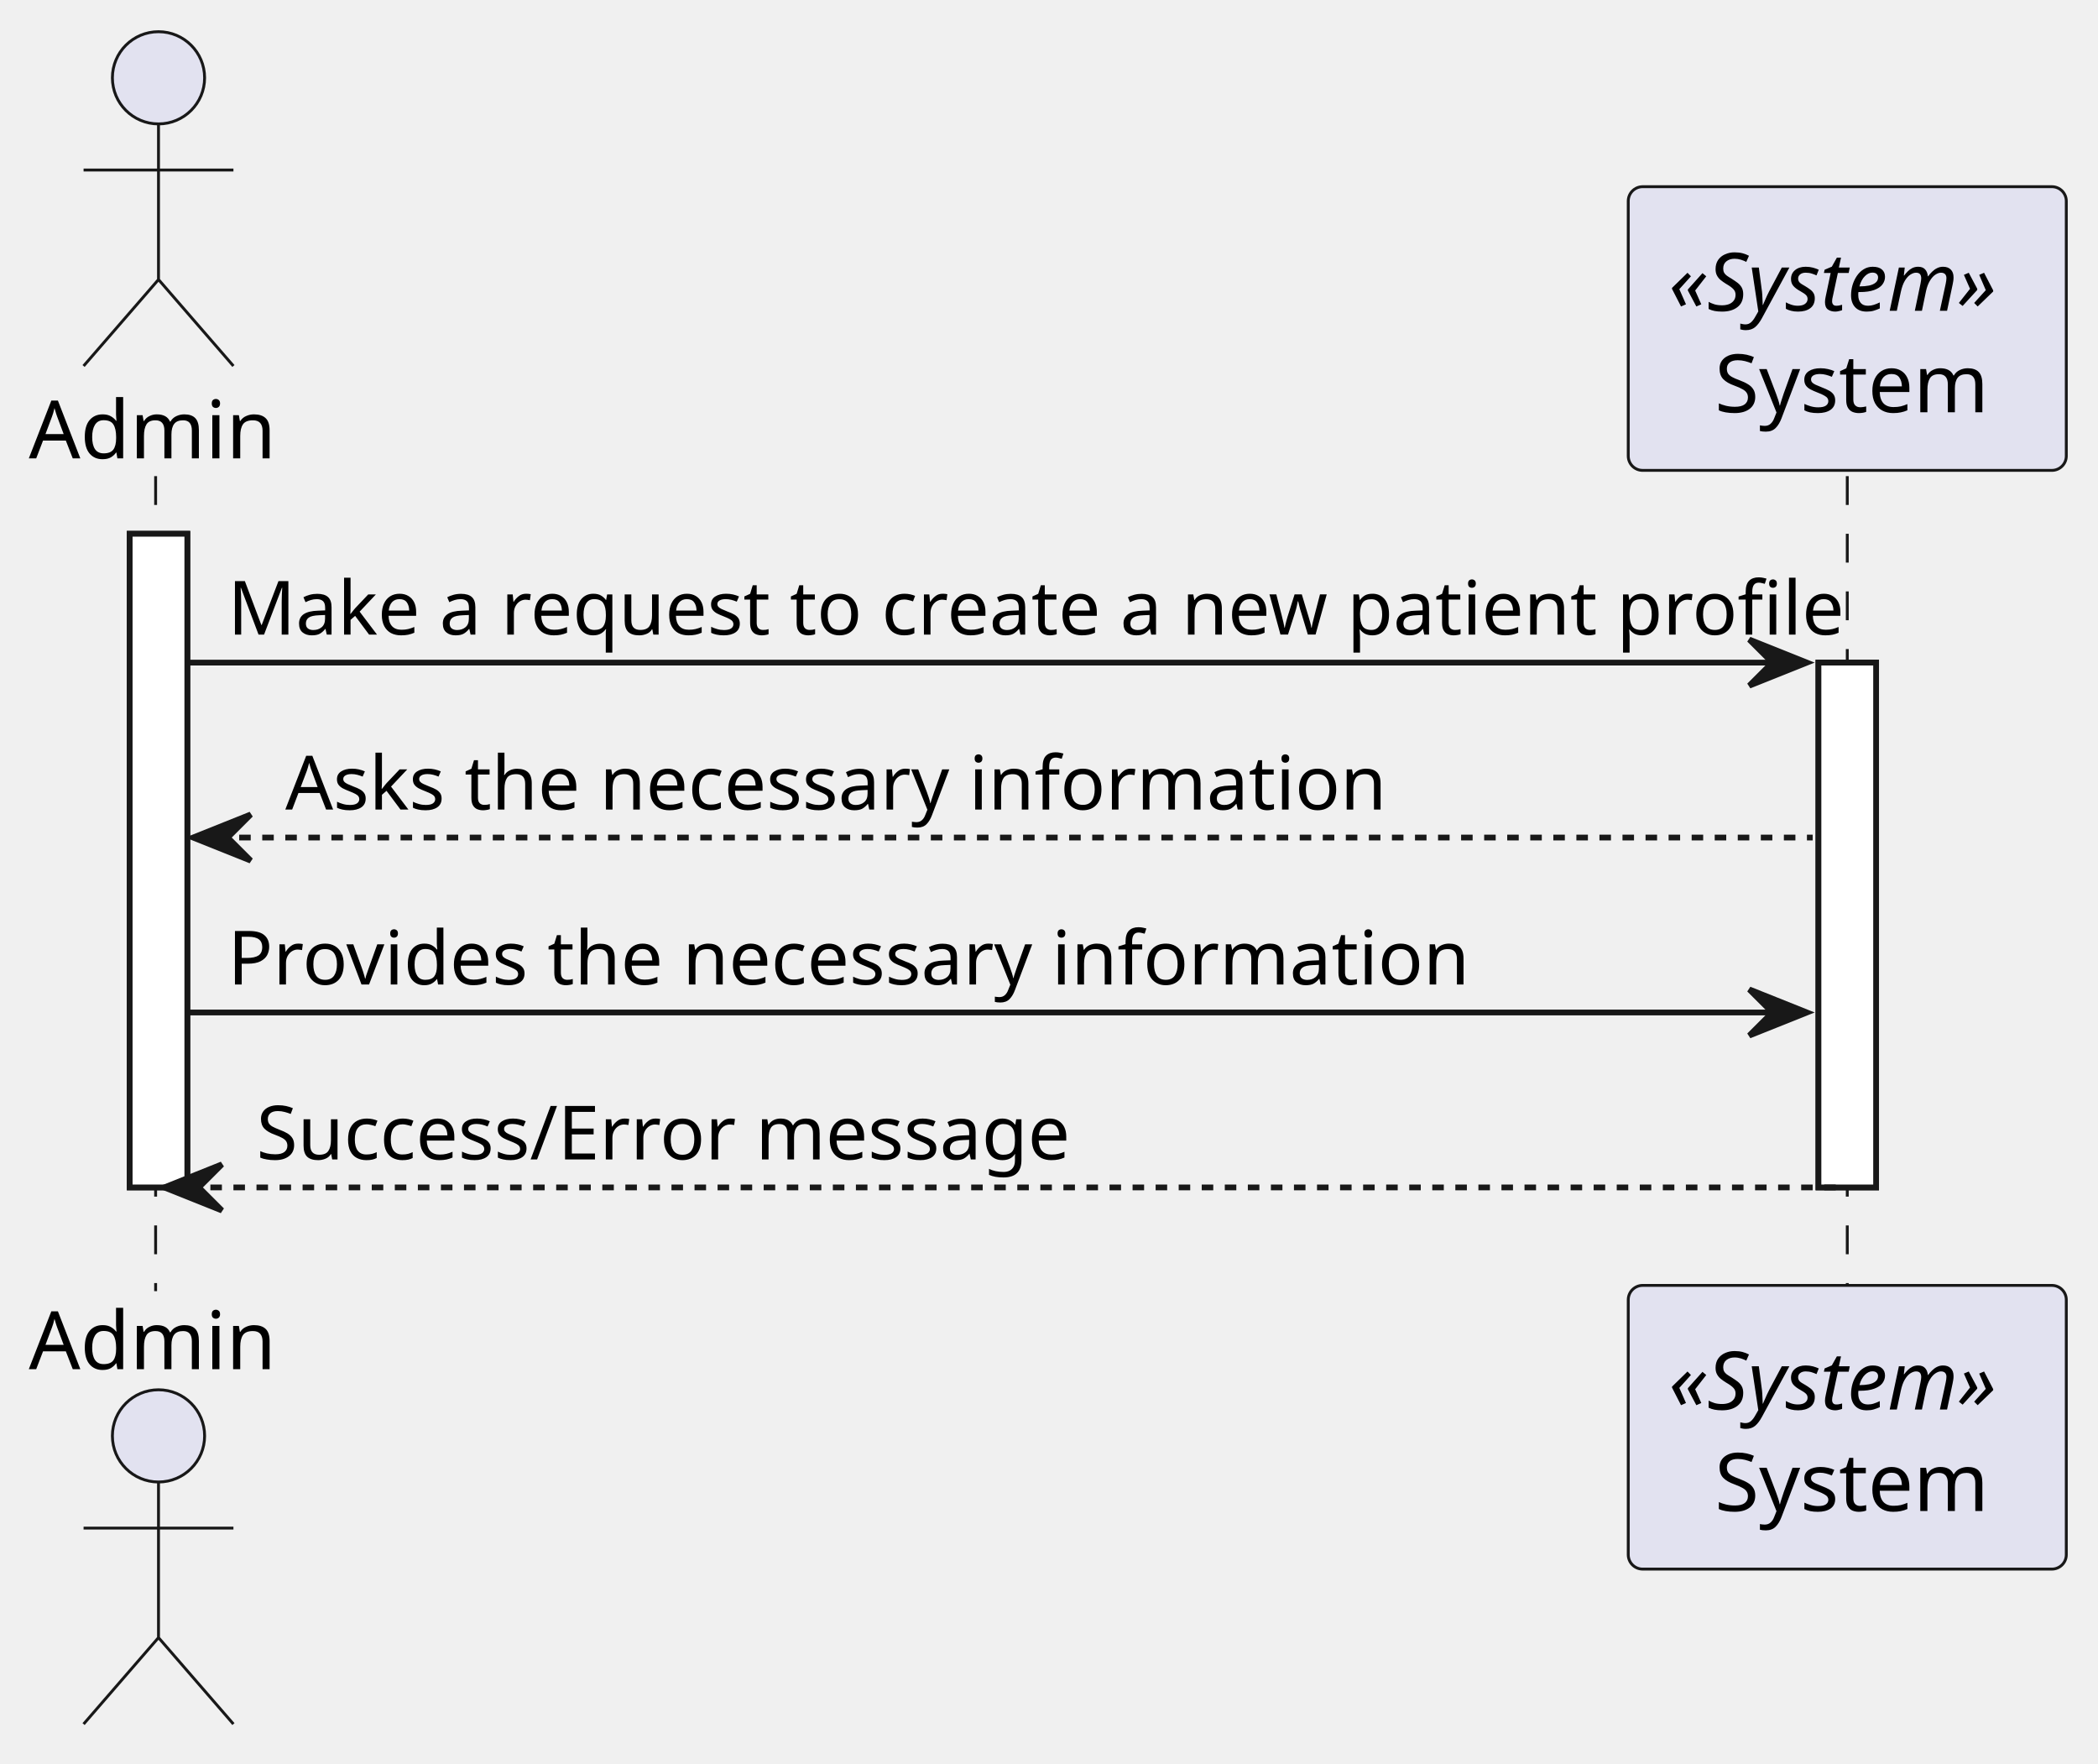
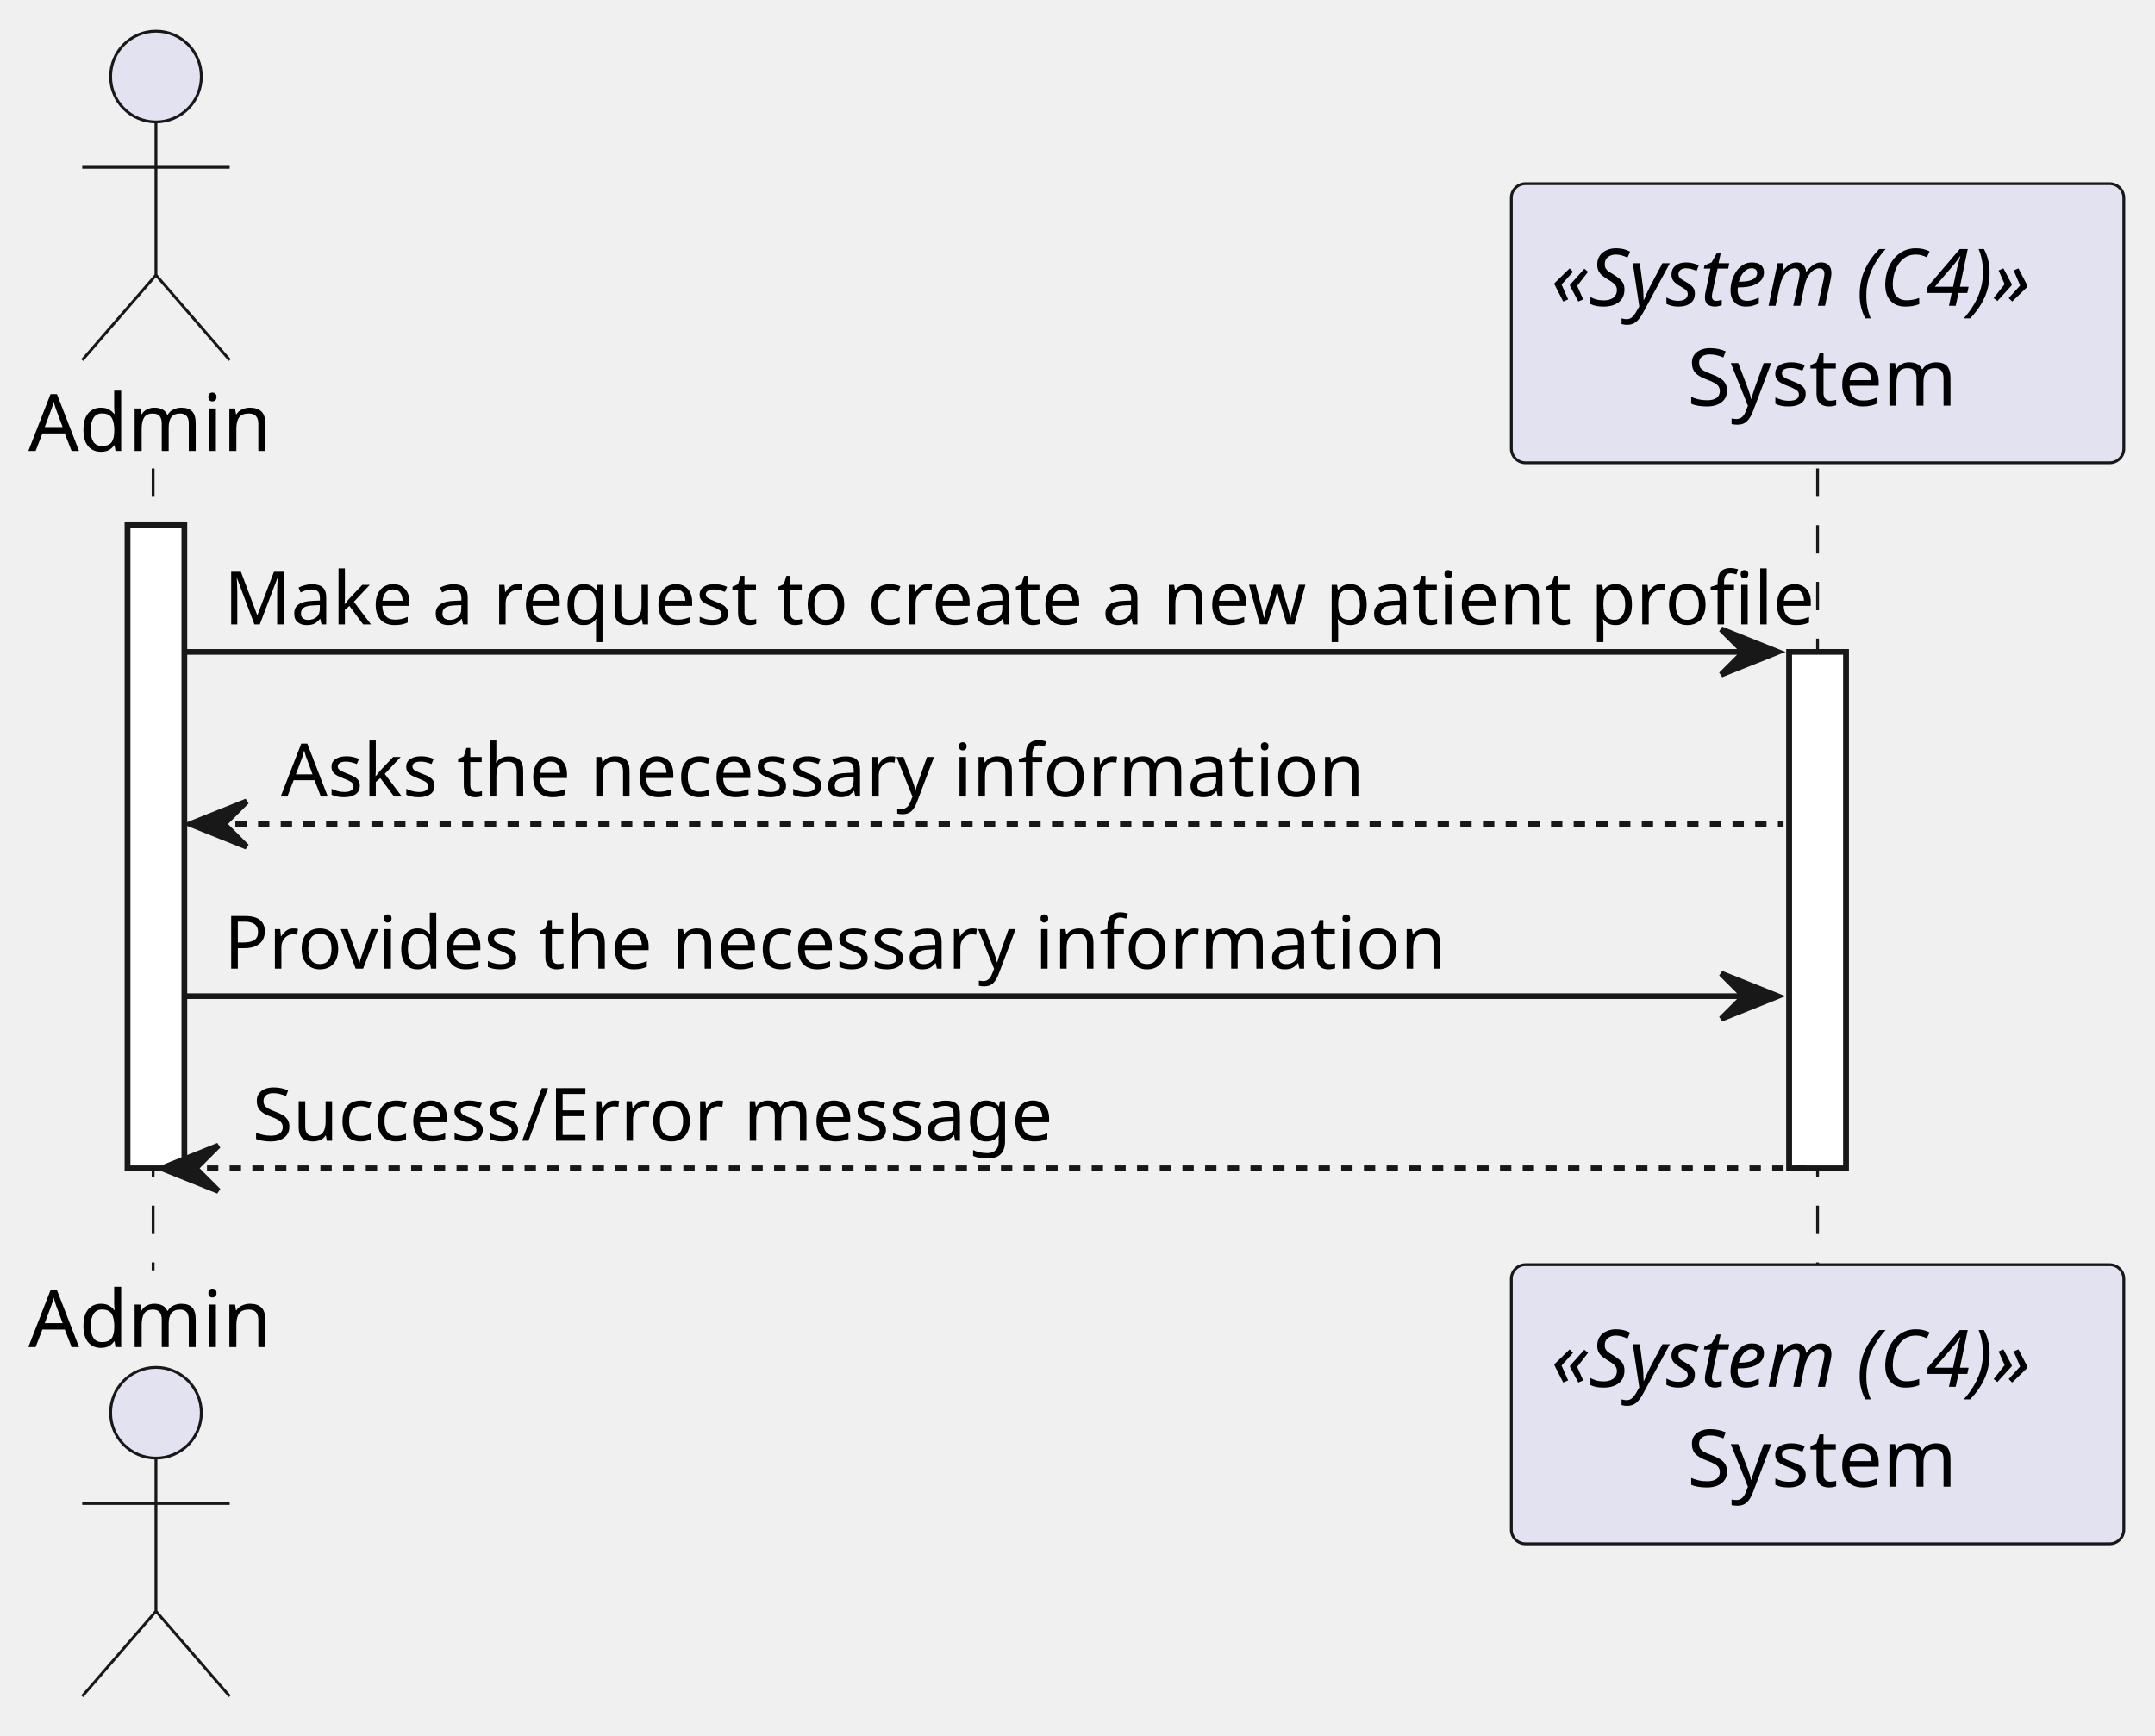
- <svg xmlns="http://www.w3.org/2000/svg" contentStyleType="text/css" height="306px" preserveAspectRatio="none" style="width:364px;height:306px;background:#FFFFFF;" version="1.1" viewBox="0 0 364 306" width="364px" zoomAndPan="magnify">
+ <svg xmlns="http://www.w3.org/2000/svg" contentStyleType="text/css" height="306px" preserveAspectRatio="none" style="width:380px;height:306px;background:#FFFFFF;" version="1.1" viewBox="0 0 380 306" width="380px" zoomAndPan="magnify">
  <defs />
  <g>
    <rect fill="#FFFFFF" height="113.406" style="stroke:#181818;stroke-width:1.0;" width="10" x="22.5" y="92.609" />
    <rect fill="#FFFFFF" height="91.055" style="stroke:#181818;stroke-width:1.0;" width="10" x="315.5" y="114.961" />
    <line style="stroke:#181818;stroke-width:0.5;stroke-dasharray:5.0,5.0;" x1="27" x2="27" y1="82.609" y2="224.016" />
    <line style="stroke:#181818;stroke-width:0.5;stroke-dasharray:5.0,5.0;" x1="320.5" x2="320.5" y1="82.609" y2="224.016" />
    <text fill="#000000" font-family="sans-serif" font-size="14" lengthAdjust="spacing" textLength="39" x="5" y="79.533">Admin</text>
    <ellipse cx="27.5" cy="13.5" fill="#E2E2F0" rx="8" ry="8" style="stroke:#181818;stroke-width:0.5;" />
    <path d="M27.5,21.5 L27.5,48.5 M14.5,29.5 L40.5,29.5 M27.5,48.5 L14.5,63.5 M27.5,48.5 L40.5,63.5 " fill="none" style="stroke:#181818;stroke-width:0.5;" />
    <text fill="#000000" font-family="sans-serif" font-size="14" lengthAdjust="spacing" textLength="39" x="5" y="237.549">Admin</text>
    <ellipse cx="27.5" cy="249.125" fill="#E2E2F0" rx="8" ry="8" style="stroke:#181818;stroke-width:0.5;" />
    <path d="M27.5,257.125 L27.5,284.125 M14.5,265.125 L40.5,265.125 M27.5,284.125 L14.5,299.125 M27.5,284.125 L40.5,299.125 " fill="none" style="stroke:#181818;stroke-width:0.5;" />
-     <rect fill="#E2E2F0" height="49.219" rx="2.5" ry="2.5" style="stroke:#181818;stroke-width:0.5;" width="76" x="282.5" y="32.391" />
-     <text fill="#000000" font-family="sans-serif" font-size="14" font-style="italic" lengthAdjust="spacing" textLength="62" x="289.5" y="53.924">«System»</text>
+     <rect fill="#E2E2F0" height="49.219" rx="2.5" ry="2.5" style="stroke:#181818;stroke-width:0.5;" width="108" x="266.5" y="32.391" />
+     <text fill="#000000" font-family="sans-serif" font-size="14" font-style="italic" lengthAdjust="spacing" textLength="94" x="273.5" y="53.924">«System (C4)»</text>
    <text fill="#000000" font-family="sans-serif" font-size="14" lengthAdjust="spacing" textLength="46" x="297.5" y="71.533">System</text>
-     <rect fill="#E2E2F0" height="49.219" rx="2.5" ry="2.5" style="stroke:#181818;stroke-width:0.5;" width="76" x="282.5" y="223.016" />
-     <text fill="#000000" font-family="sans-serif" font-size="14" font-style="italic" lengthAdjust="spacing" textLength="62" x="289.5" y="244.549">«System»</text>
+     <rect fill="#E2E2F0" height="49.219" rx="2.5" ry="2.5" style="stroke:#181818;stroke-width:0.5;" width="108" x="266.5" y="223.016" />
+     <text fill="#000000" font-family="sans-serif" font-size="14" font-style="italic" lengthAdjust="spacing" textLength="94" x="273.5" y="244.549">«System (C4)»</text>
    <text fill="#000000" font-family="sans-serif" font-size="14" lengthAdjust="spacing" textLength="46" x="297.5" y="262.158">System</text>
    <rect fill="#FFFFFF" height="113.406" style="stroke:#181818;stroke-width:1.0;" width="10" x="22.5" y="92.609" />
    <rect fill="#FFFFFF" height="91.055" style="stroke:#181818;stroke-width:1.0;" width="10" x="315.5" y="114.961" />
    <polygon fill="#181818" points="303.5,110.961,313.5,114.961,303.5,118.961,307.5,114.961" style="stroke:#181818;stroke-width:1.0;" />
    <line style="stroke:#181818;stroke-width:1.0;" x1="32.5" x2="309.5" y1="114.961" y2="114.961" />
    <text fill="#000000" font-family="sans-serif" font-size="13" lengthAdjust="spacing" textLength="264" x="39.5" y="110.105">Make a request to create a new patient profile</text>
    <polygon fill="#181818" points="43.5,141.312,33.5,145.312,43.5,149.312,39.5,145.312" style="stroke:#181818;stroke-width:1.0;" />
    <line style="stroke:#181818;stroke-width:1.0;stroke-dasharray:2.0,2.0;" x1="37.5" x2="314.5" y1="145.312" y2="145.312" />
    <text fill="#000000" font-family="sans-serif" font-size="13" lengthAdjust="spacing" textLength="183" x="49.5" y="140.456">Asks the necessary information</text>
    <polygon fill="#181818" points="303.5,171.664,313.5,175.664,303.5,179.664,307.5,175.664" style="stroke:#181818;stroke-width:1.0;" />
    <line style="stroke:#181818;stroke-width:1.0;" x1="32.5" x2="309.5" y1="175.664" y2="175.664" />
    <text fill="#000000" font-family="sans-serif" font-size="13" lengthAdjust="spacing" textLength="202" x="39.5" y="170.808">Provides the necessary information</text>
    <polygon fill="#181818" points="38.5,202.016,28.5,206.016,38.5,210.016,34.5,206.016" style="stroke:#181818;stroke-width:1.0;" />
    <line style="stroke:#181818;stroke-width:1.0;stroke-dasharray:2.0,2.0;" x1="32.5" x2="319.5" y1="206.016" y2="206.016" />
    <text fill="#000000" font-family="sans-serif" font-size="13" lengthAdjust="spacing" textLength="140" x="44.5" y="201.159">Success/Error message</text>
  </g>
</svg>
